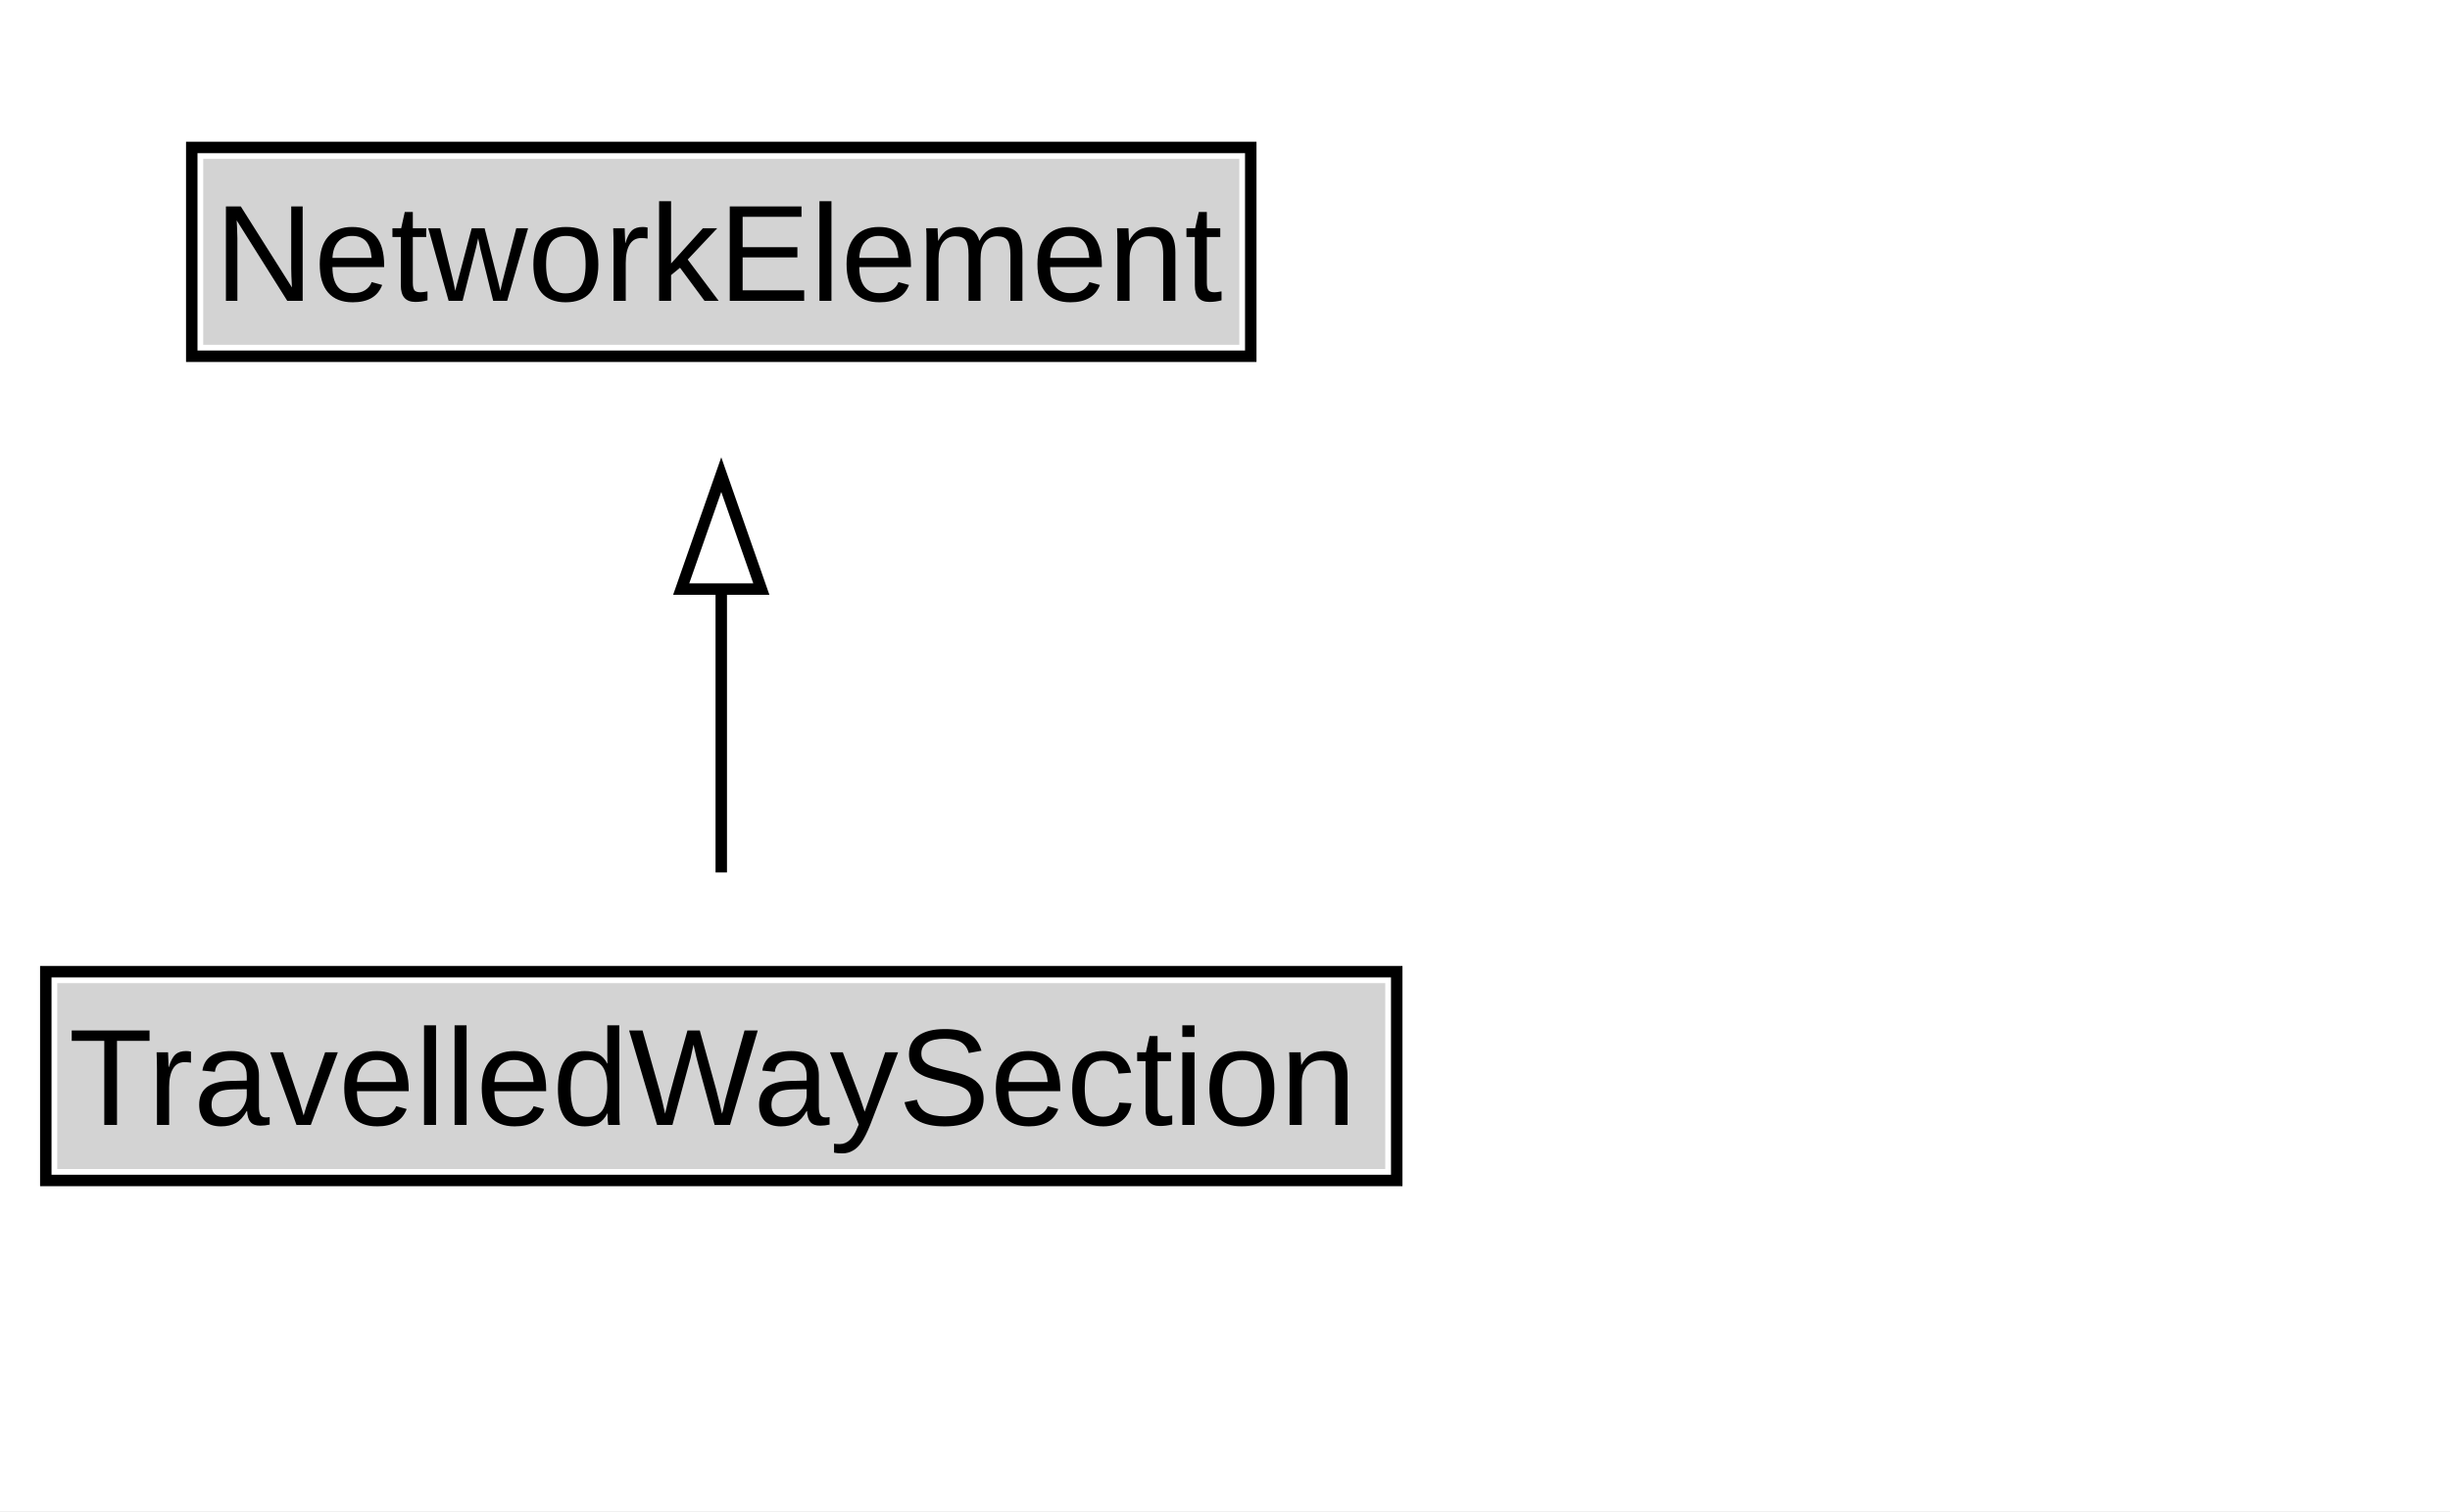
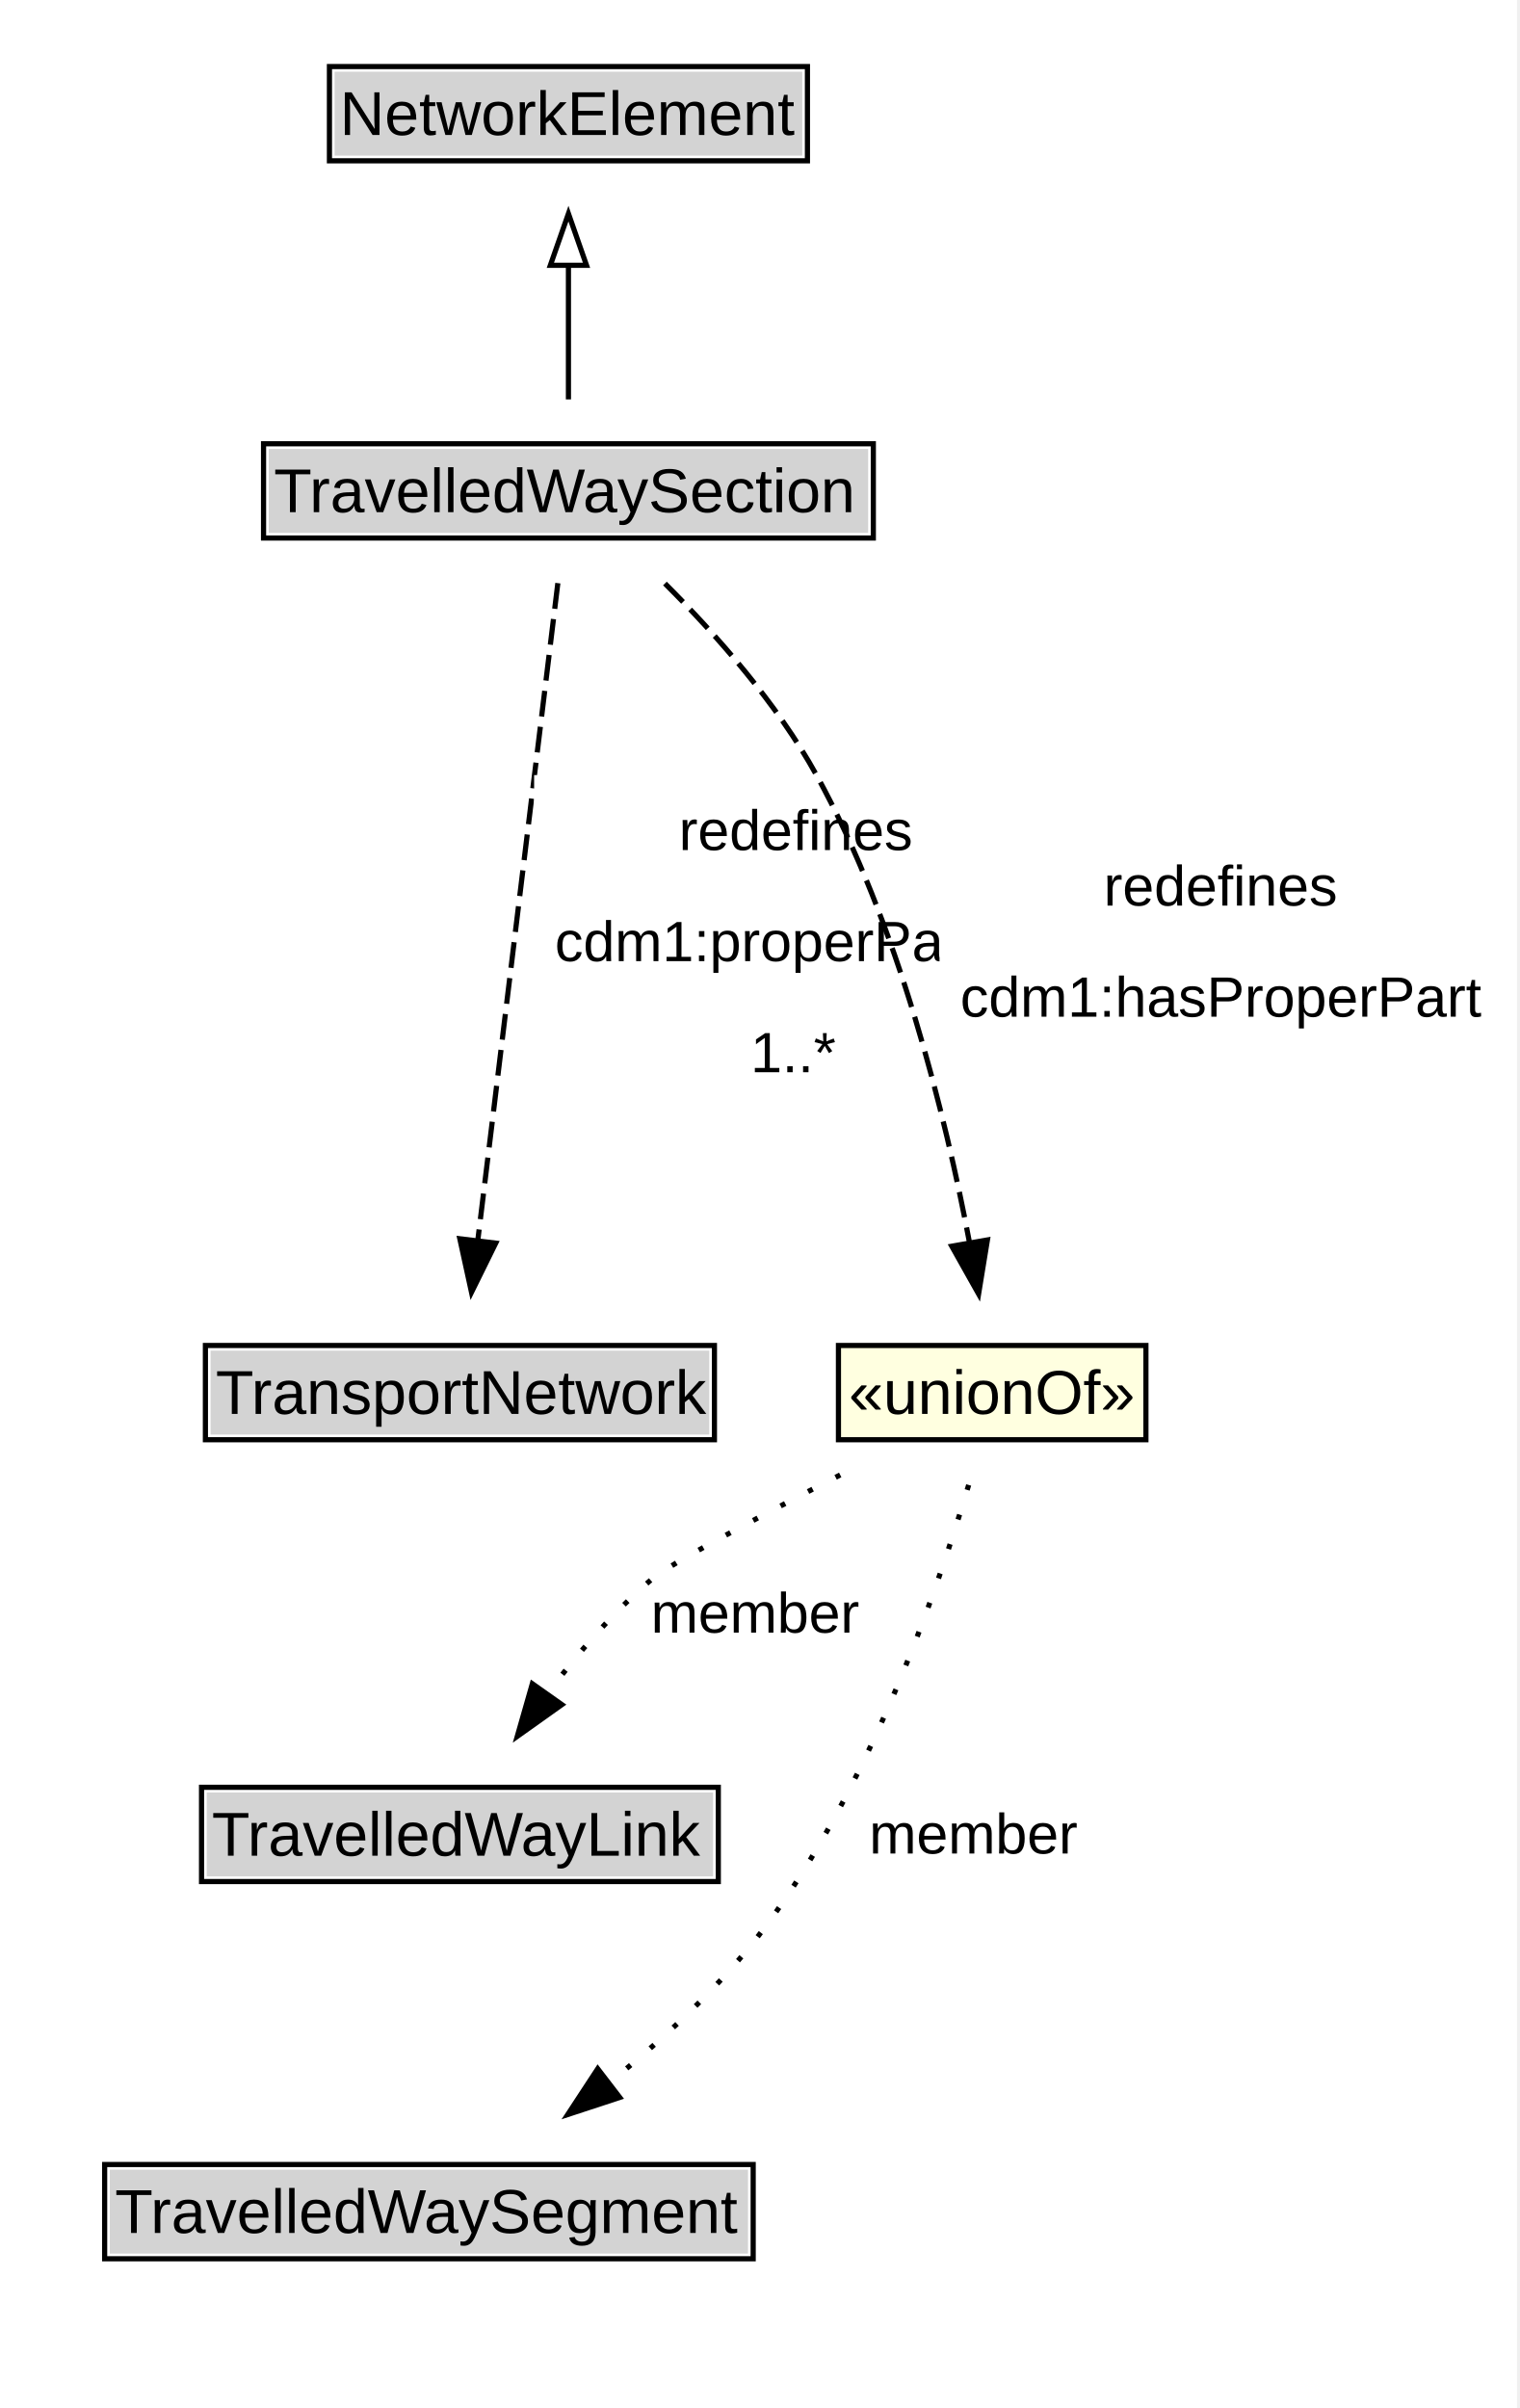
- <svg xmlns="http://www.w3.org/2000/svg" xmlns:xlink="http://www.w3.org/1999/xlink" width="214pt" height="132pt" viewBox="0.00 0.00 214.00 132.00">
-   <g id="graph0" class="graph" transform="scale(1 1) rotate(0) translate(4 128)">
-     <polygon fill="white" stroke="none" points="-4,4 -4,-128 210,-128 210,4 -4,4" />
-     <g id="clust2" class="cluster">
+ <svg xmlns="http://www.w3.org/2000/svg" xmlns:xlink="http://www.w3.org/1999/xlink" width="294pt" height="466pt" viewBox="0.00 0.00 294.00 466.00">
+   <g id="graph0" class="graph" transform="scale(1 1) rotate(0) translate(4 462)">
+     <polygon fill="white" stroke="none" points="-4,4 -4,-462 289.56,-462 289.56,4 -4,4" />
+     <g id="clust3" class="cluster">
</g>
    <g id="node1" class="node">
      <g id="a_node1">
-         <a xlink:href="../TravelledWaySection.md" xlink:title="&lt;TABLE&gt;">
-           <polygon fill="lightgray" stroke="none" points="1,-25.88 1,-42.12 117,-42.12 117,-25.88 1,-25.88" />
-           <text xml:space="preserve" text-anchor="start" x="2" y="-29.73" font-family="Arial" font-size="12.00">TravelledWaySection</text>
-           <polygon fill="none" stroke="black" points="0,-24.88 0,-43.12 118,-43.12 118,-24.88 0,-24.88" />
+         <a xlink:href="../NetworkElement" xlink:title="&lt;TABLE&gt;">
+           <polygon fill="lightgray" stroke="none" points="60.75,-431.88 60.75,-448.12 151.25,-448.12 151.25,-431.88 60.75,-431.88" />
+           <text xml:space="preserve" text-anchor="start" x="61.75" y="-435.88" font-family="Arial" font-size="12.00">NetworkElement</text>
+           <polygon fill="none" stroke="black" points="59.75,-430.88 59.75,-449.12 152.25,-449.12 152.25,-430.88 59.75,-430.88" />
        </a>
      </g>
    </g>
-     <g id="node3" class="node">
-       <g id="a_node3">
-         <a xlink:href="../NetworkElement.md" xlink:title="&lt;TABLE&gt;">
-           <polygon fill="lightgray" stroke="none" points="13.75,-97.88 13.75,-114.12 104.25,-114.12 104.25,-97.88 13.75,-97.88" />
-           <text xml:space="preserve" text-anchor="start" x="14.75" y="-101.72" font-family="Arial" font-size="12.00">NetworkElement</text>
-           <polygon fill="none" stroke="black" points="12.75,-96.88 12.75,-115.12 105.25,-115.12 105.25,-96.88 12.75,-96.88" />
+     <g id="node2" class="node">
+       <g id="a_node2">
+         <a xlink:href="../TravelledWaySection" xlink:title="&lt;TABLE&gt;">
+           <polygon fill="lightgray" stroke="none" points="48,-358.88 48,-375.12 164,-375.12 164,-358.88 48,-358.88" />
+           <text xml:space="preserve" text-anchor="start" x="49" y="-362.88" font-family="Arial" font-size="12.00">TravelledWaySection</text>
+           <polygon fill="none" stroke="black" points="47,-357.88 47,-376.12 165,-376.12 165,-357.88 47,-357.88" />
        </a>
      </g>
    </g>
    <g id="edge1" class="edge">
-       <path fill="none" stroke="black" d="M59,-51.79C59,-59.25 59,-68.24 59,-76.69" />
-       <polygon fill="none" stroke="black" points="55.5,-76.54 59,-86.54 62.5,-76.54 55.5,-76.54" />
+       <path fill="none" stroke="black" d="M106,-384.71C106,-392.47 106,-401.92 106,-410.74" />
+       <polygon fill="none" stroke="black" points="102.5,-410.66 106,-420.66 109.5,-410.66 102.5,-410.66" />
+     </g>
+     <g id="node4" class="node">
+       <g id="a_node4">
+         <a xlink:href="../TransportNetwork" xlink:title="&lt;TABLE&gt;">
+           <polygon fill="lightgray" stroke="none" points="36.75,-184.38 36.75,-200.62 133.25,-200.62 133.25,-184.38 36.75,-184.38" />
+           <text xml:space="preserve" text-anchor="start" x="37.75" y="-188.38" font-family="Arial" font-size="12.00">TransportNetwork</text>
+           <polygon fill="none" stroke="black" points="35.75,-183.38 35.75,-201.62 134.25,-201.62 134.25,-183.38 35.75,-183.38" />
+         </a>
+       </g>
+     </g>
+     <g id="edge6" class="edge">
+       <path fill="none" stroke="black" stroke-dasharray="5,2" d="M103.95,-349.15C100.34,-319.52 92.83,-257.82 88.42,-221.63" />
+       <polygon fill="black" stroke="black" points="91.93,-221.43 87.24,-211.92 84.98,-222.27 91.93,-221.43" />
+       <polygon fill="white" stroke="none" points="99.36,-247.5 99.36,-312 199.61,-312 199.61,-247.5 99.36,-247.5" />
+       <text xml:space="preserve" text-anchor="start" x="127.36" y="-297.5" font-family="Arial" font-size="11.00">redefines</text>
+       <text xml:space="preserve" text-anchor="start" x="103.36" y="-276" font-family="Arial" font-size="11.00">cdm1:properPartOf</text>
+       <text xml:space="preserve" text-anchor="start" x="141.23" y="-254.5" font-family="Arial" font-size="11.00">1..*</text>
+     </g>
+     <g id="node7" class="node">
+       <polygon fill="lightyellow" stroke="none" points="158.25,-183.38 158.25,-201.62 217.75,-201.62 217.75,-183.38 158.25,-183.38" />
+       <text xml:space="preserve" text-anchor="start" x="160.25" y="-188.38" font-family="Arial" font-size="12.00">«unionOf»</text>
+       <polygon fill="none" stroke="black" points="158.25,-183.38 158.25,-201.62 217.75,-201.62 217.75,-183.38 158.25,-183.38" />
+     </g>
+     <g id="edge9" class="edge">
+       <path fill="none" stroke="black" stroke-dasharray="5,2" d="M124.67,-349.08C134.63,-339.14 146.38,-325.85 154,-312 169.87,-283.15 178.95,-246.19 183.66,-221.28" />
+       <polygon fill="black" stroke="black" points="187.08,-222.05 185.37,-211.59 180.18,-220.83 187.08,-222.05" />
+       <polygon fill="white" stroke="none" points="177.81,-258.25 177.81,-301.25 285.56,-301.25 285.56,-258.25 177.81,-258.25" />
+       <text xml:space="preserve" text-anchor="start" x="209.56" y="-286.75" font-family="Arial" font-size="11.00">redefines</text>
+       <text xml:space="preserve" text-anchor="start" x="181.81" y="-265.25" font-family="Arial" font-size="11.00">cdm1:hasProperPart</text>
+     </g>
+     <g id="node5" class="node">
+       <g id="a_node5">
+         <a xlink:href="../TravelledWayLink" xlink:title="&lt;TABLE&gt;">
+           <polygon fill="lightgray" stroke="none" points="36,-98.88 36,-115.12 134,-115.12 134,-98.88 36,-98.88" />
+           <text xml:space="preserve" text-anchor="start" x="37" y="-102.88" font-family="Arial" font-size="12.00">TravelledWayLink</text>
+           <polygon fill="none" stroke="black" points="35,-97.88 35,-116.12 135,-116.12 135,-97.88 35,-97.88" />
+         </a>
+       </g>
+     </g>
+     <g id="node6" class="node">
+       <g id="a_node6">
+         <a xlink:href="../TravelledWaySegment" xlink:title="&lt;TABLE&gt;">
+           <polygon fill="lightgray" stroke="none" points="17.25,-25.88 17.25,-42.12 140.75,-42.12 140.75,-25.88 17.25,-25.88" />
+           <text xml:space="preserve" text-anchor="start" x="18.25" y="-29.88" font-family="Arial" font-size="12.00">TravelledWaySegment</text>
+           <polygon fill="none" stroke="black" points="16.25,-24.88 16.25,-43.12 141.75,-43.12 141.75,-24.88 16.25,-24.88" />
+         </a>
+       </g>
+     </g>
+     <g id="edge7" class="edge">
+       <path fill="none" stroke="black" stroke-dasharray="1,5" d="M158.59,-176.57C142.62,-168.34 125.48,-159.24 122.25,-156.5 114.65,-150.06 107.61,-141.83 101.75,-133.98" />
+       <polygon fill="black" stroke="black" points="104.73,-132.12 96.1,-125.98 99.01,-136.16 104.73,-132.12" />
+       <text xml:space="preserve" text-anchor="middle" x="142.12" y="-146.05" font-family="Arial" font-size="11.00">member</text>
+     </g>
+     <g id="edge8" class="edge">
+       <path fill="none" stroke="black" stroke-dasharray="1,5" d="M183.45,-174.63C177.09,-153.21 164.05,-115.84 144,-89 135.56,-77.71 124.3,-67.28 113.53,-58.67" />
+       <polygon fill="black" stroke="black" points="115.93,-56.1 105.86,-52.79 111.67,-61.65 115.93,-56.1" />
+       <text xml:space="preserve" text-anchor="middle" x="184.36" y="-103.3" font-family="Arial" font-size="11.00">member</text>
    </g>
  </g>
</svg>
